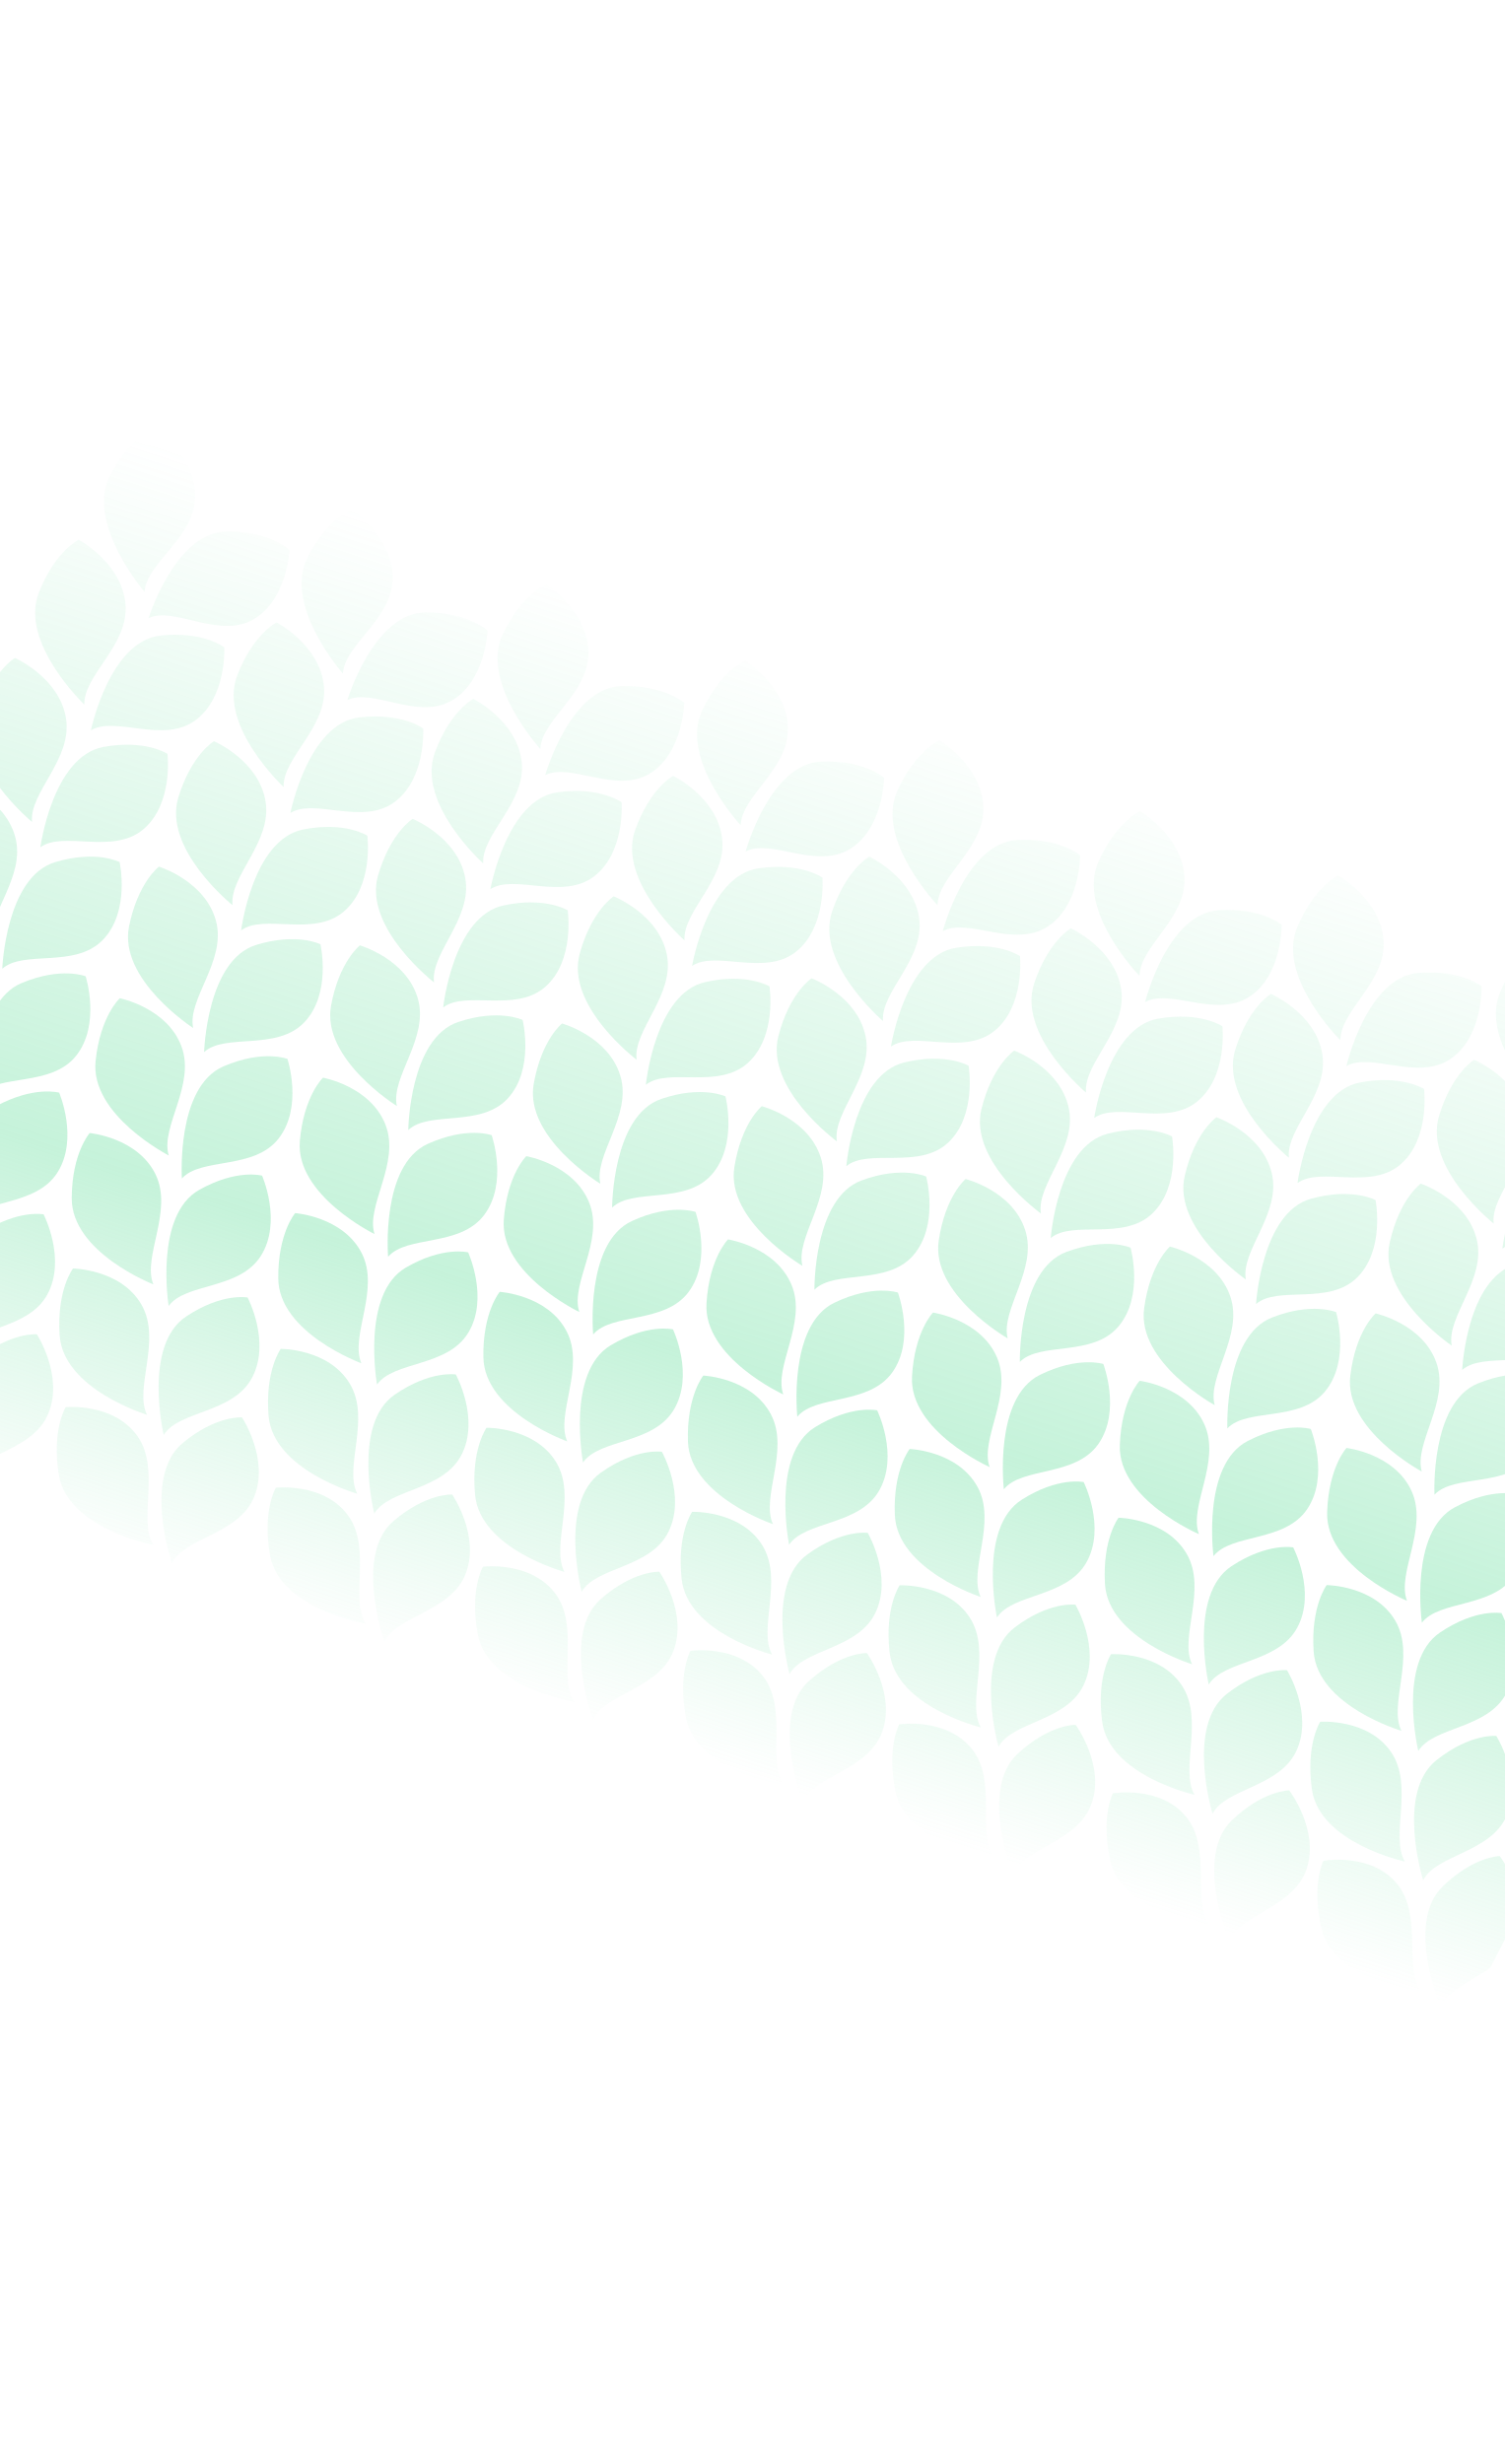
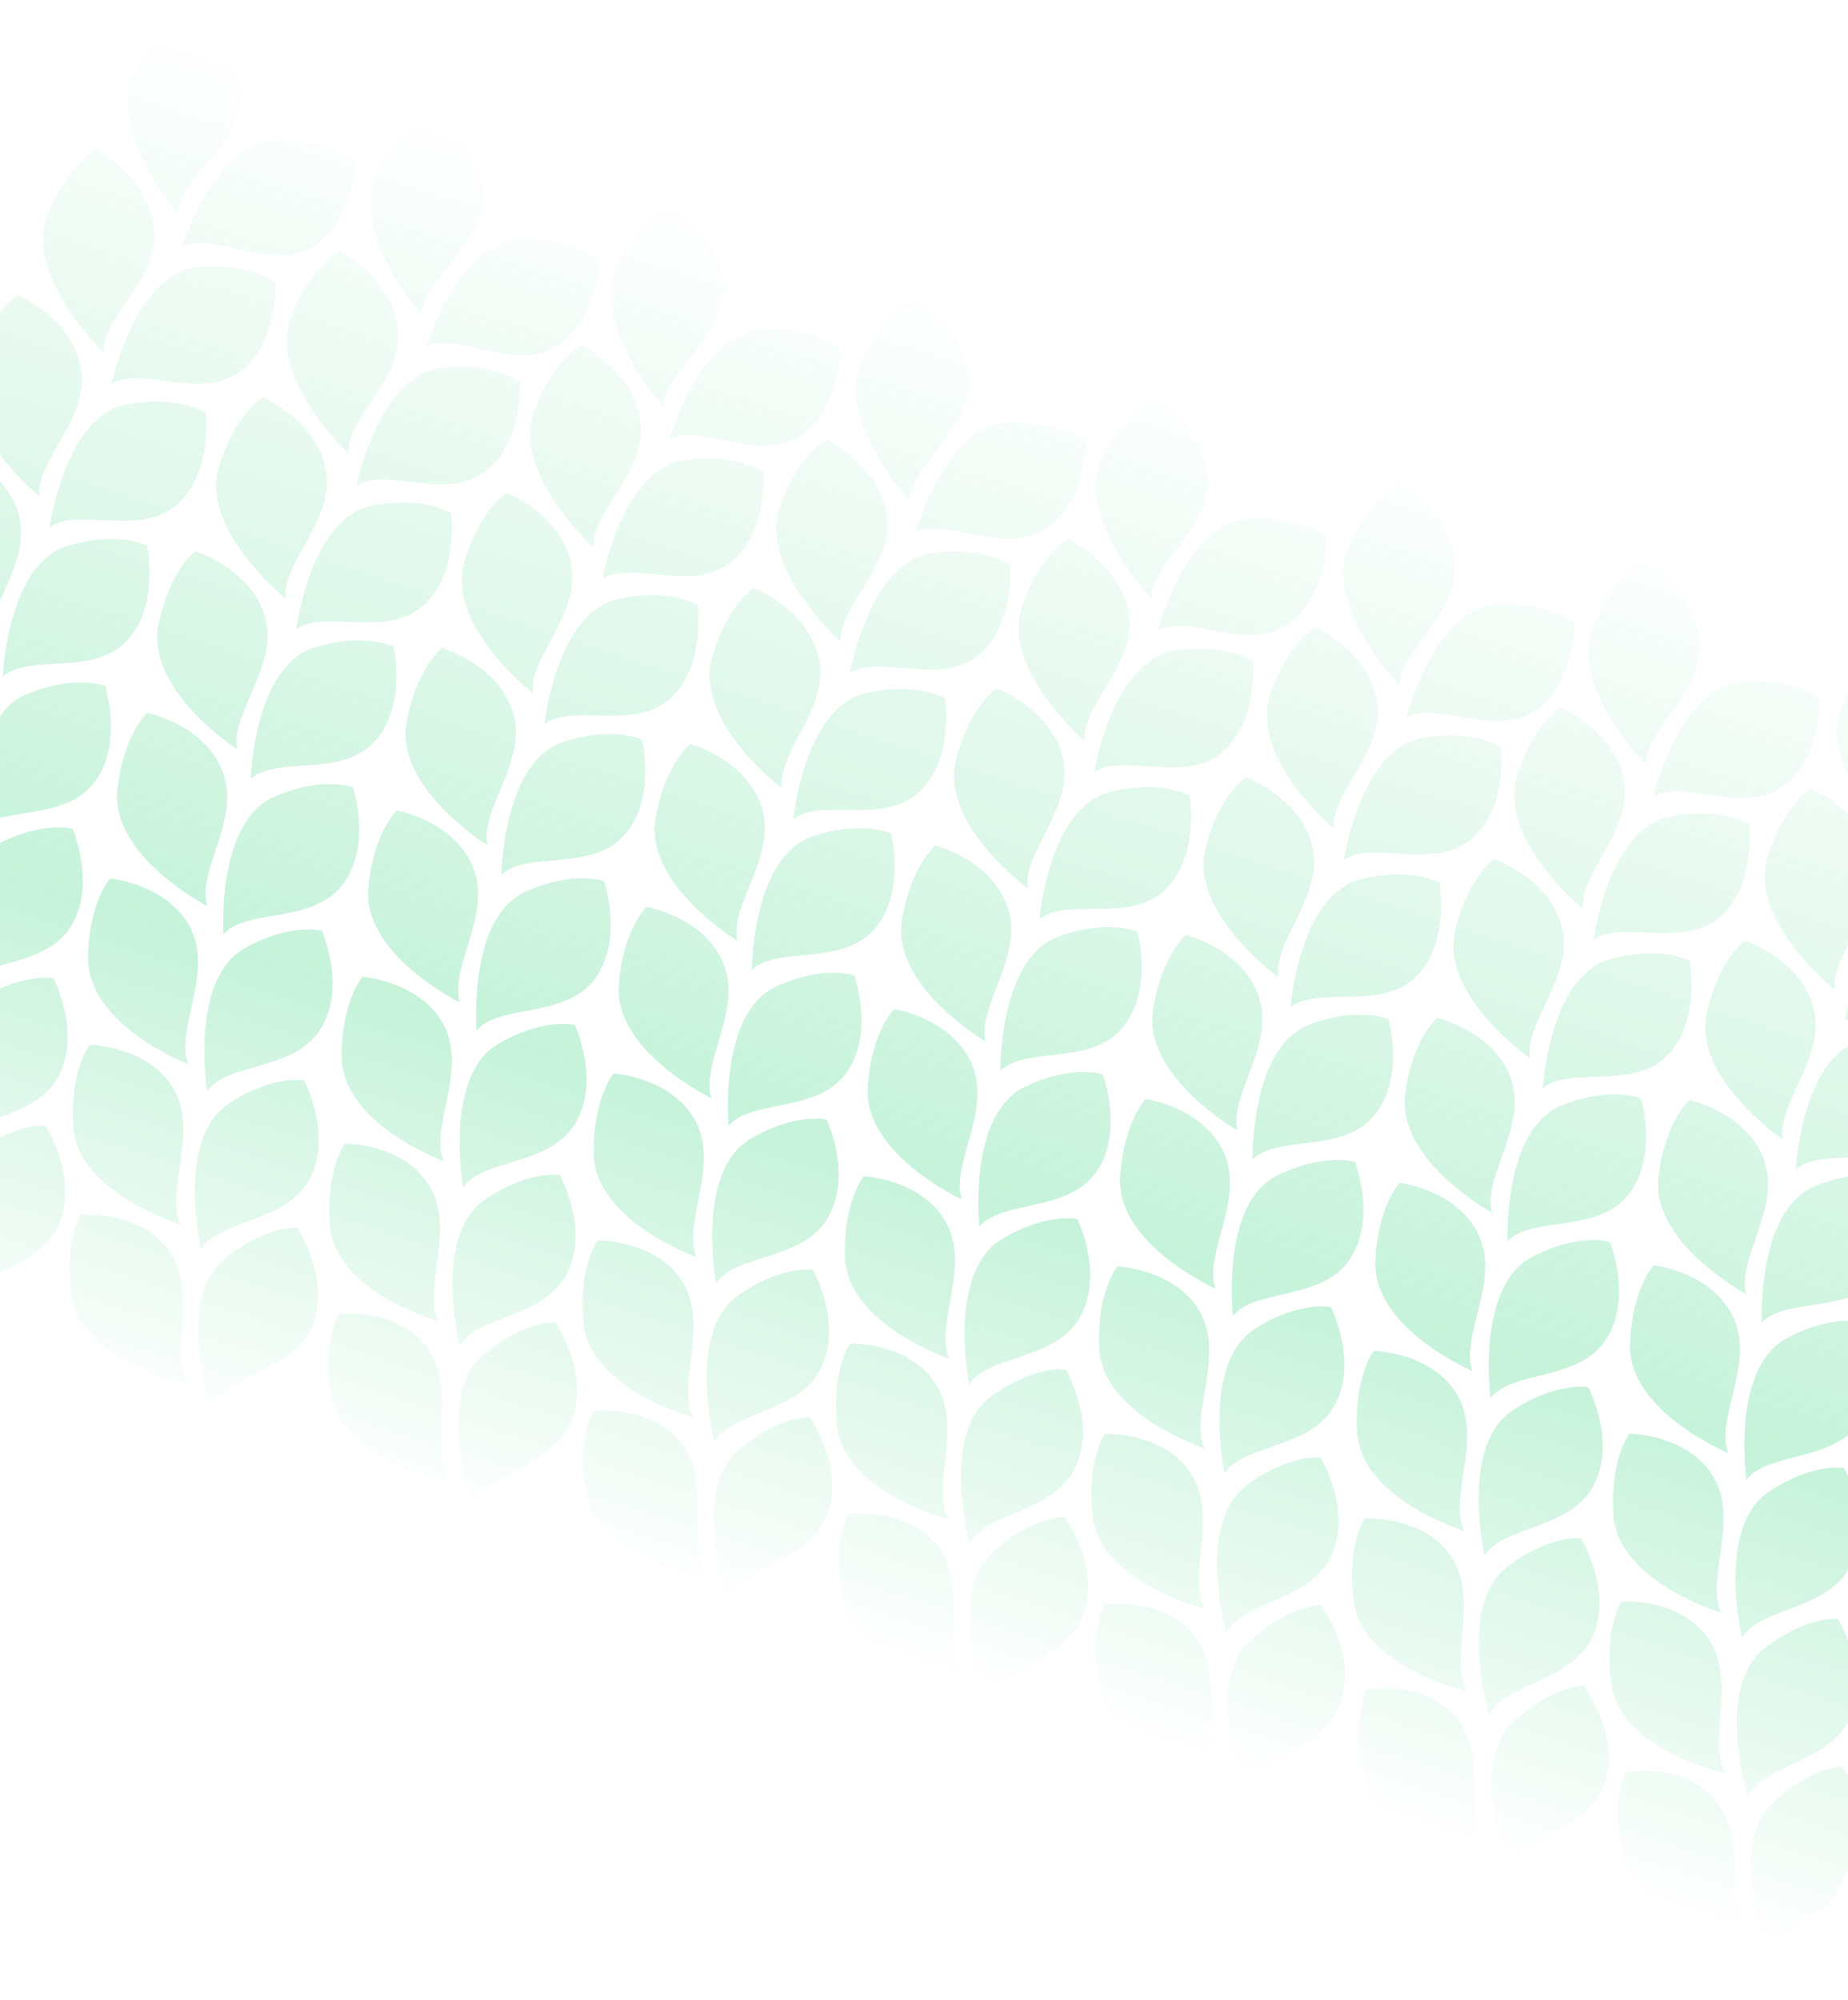
- <svg xmlns="http://www.w3.org/2000/svg" width="1440" height="2359" viewBox="0 0 1440 2359" fill="none">
+ <svg xmlns="http://www.w3.org/2000/svg" viewBox="0 400 1440 1559" fill="none">
  <mask id="mask0" mask-type="alpha" maskUnits="userSpaceOnUse" x="-305" y="203" width="2126" height="1953">
    <path d="M336.645 487.667C336.645 487.667 375.853 513.523 375.967 553.05C376.031 592.68 330.019 616.598 328.283 644.917C328.283 644.917 271.172 579.923 294.186 534.049C313.313 496.223 336.645 487.667 336.645 487.667Z" fill="#70E0A3" />
    <path d="M466.766 603.588C466.766 603.588 465.037 652.03 432.351 670.78C399.616 689.632 356.826 658.45 332.554 670.227C332.554 670.227 357.735 586.728 407.15 586.35C448.036 586.047 466.766 603.588 466.766 603.588Z" fill="#70E0A3" />
    <path d="M264.814 595.895C264.814 595.895 306.235 617.424 310.101 656.826C313.967 696.228 270.516 725.039 271.556 753.47C271.556 753.47 208.57 694.783 227.11 646.702C242.446 606.787 264.814 595.895 264.814 595.895Z" fill="#70E0A3" />
    <path d="M405.185 697.472C405.185 697.472 408.036 745.858 377.332 768.15C346.629 790.442 301.089 763.936 278.023 778.312C278.023 778.312 295.029 692.372 344.125 686.79C384.934 682.059 405.185 697.472 405.185 697.472Z" fill="#70E0A3" />
    <path d="M204.848 709.627C204.848 709.627 247.599 727.891 254.196 766.992C260.793 806.092 219.665 838.247 222.607 866.564C222.607 866.564 155.699 812.939 170.737 763.445C183.349 722.288 204.848 709.627 204.848 709.627Z" fill="#70E0A3" />
    <path d="M351.702 800.072C351.702 800.072 358.014 848.173 329.006 872.818C299.997 897.462 252.735 874.521 230.879 890.725C230.879 890.725 241.799 803.625 290.329 794.119C330.47 786.183 351.702 800.072 351.702 800.072Z" fill="#70E0A3" />
    <path d="M152.163 829.692C152.163 829.692 196.397 843.356 206.75 881.559C217.103 919.763 179.172 956.258 184.893 984.172C184.893 984.172 113.323 937.909 123.543 886.922C132.116 844.699 152.163 829.692 152.163 829.692Z" fill="#70E0A3" />
    <path d="M306.789 904.042C306.789 904.042 317.686 951.315 291.198 978.896C264.71 1006.48 215.621 988.848 195.412 1007.25C195.412 1007.25 197.906 919.247 245.191 904.671C284.377 892.597 306.789 904.042 306.789 904.042Z" fill="#70E0A3" />
    <path d="M114.704 955.694C114.704 955.694 159.934 964.748 173.703 1001.74C187.57 1038.78 153.228 1079.06 161.536 1106.21C161.536 1106.21 86.081 1067.48 91.53 1015.67C96.061 972.636 114.704 955.694 114.704 955.694Z" fill="#70E0A3" />
    <path d="M275.203 1013.8C275.203 1013.8 290.393 1059.83 266.671 1090.1C242.949 1120.36 192.521 1107.8 174.154 1128.25C174.154 1128.25 168.461 1040.38 214.063 1020.88C251.951 1004.61 275.203 1013.8 275.203 1013.8Z" fill="#70E0A3" />
    <path d="M85.857 1084.76C85.857 1084.76 131.596 1088.94 148.881 1124.26C166.118 1159.67 135.999 1203.44 146.845 1229.66C146.845 1229.66 68.284 1199.15 68.666 1146.87C68.959 1103.7 85.857 1084.76 85.857 1084.76Z" fill="#70E0A3" />
    <path d="M250.917 1125.53C250.917 1125.53 270.404 1169.79 249.741 1202.39C229.029 1235.09 177.699 1227.96 161.468 1250.36C161.468 1250.36 147.437 1163.44 190.82 1139.11C226.826 1118.83 250.917 1125.53 250.917 1125.53Z" fill="#70E0A3" />
    <path d="M69.871 1214.47C69.871 1214.47 115.773 1215 135.403 1249.02C155.131 1283.11 128.121 1329.1 140.725 1354.49C140.725 1354.49 60.284 1330.16 57.06 1277.96C54.332 1234.67 69.871 1214.47 69.871 1214.47Z" fill="#70E0A3" />
    <path d="M237.037 1242.21C237.037 1242.21 259.553 1284.79 241.27 1319.08C222.987 1353.38 171.347 1350.21 156.718 1373.87C156.718 1373.87 136.591 1288.11 178.137 1260.44C212.645 1237.41 237.037 1242.21 237.037 1242.21Z" fill="#70E0A3" />
    <path d="M62.887 1347.2C62.887 1347.2 108.567 1342.83 131.375 1374.61C154.183 1406.4 131.839 1455.22 146.789 1479.06C146.789 1479.06 64.602 1463.44 56.308 1411.8C49.387 1369.04 62.887 1347.2 62.887 1347.2Z" fill="#70E0A3" />
    <path d="M231.693 1357.01C231.693 1357.01 258.119 1397.1 243.288 1433.17C228.456 1469.24 176.791 1471.73 164.544 1496.84C164.544 1496.84 136.315 1413.58 174.958 1381.47C206.996 1354.88 231.693 1357.01 231.693 1357.01Z" fill="#70E0A3" />
    <path d="M148.12 409.345C148.12 409.345 187.035 435.555 186.855 475.179C186.676 514.803 140.373 538.303 138.393 566.617C138.393 566.617 81.822 501.017 105.321 455.411C124.692 417.59 148.12 409.345 148.12 409.345Z" fill="#70E0A3" />
    <path d="M277.164 526.478C277.164 526.478 274.996 574.808 242.068 593.295C209.14 611.782 166.547 580.193 142.227 591.815C142.227 591.815 168.138 508.588 217.647 508.779C258.629 508.787 277.164 526.478 277.164 526.478Z" fill="#70E0A3" />
    <path d="M75.318 516.78C75.318 516.78 116.542 538.716 120.116 578.215C123.689 617.714 79.947 646.107 80.744 674.532C80.744 674.532 18.297 615.239 37.275 567.271C52.805 527.463 75.318 516.78 75.318 516.78Z" fill="#70E0A3" />
    <path d="M214.757 619.777C214.757 619.777 217.218 668.207 186.321 690.135C155.424 712.062 110.081 685.148 87.016 699.267C87.016 699.267 104.752 613.601 153.895 608.431C194.654 604.06 214.757 619.777 214.757 619.777Z" fill="#70E0A3" />
    <path d="M14.283 629.923C14.283 629.923 56.838 648.594 63.191 687.69C69.494 726.887 27.979 758.57 30.677 786.882C30.677 786.882 -35.692 732.651 -20.216 683.269C-7.361 642.374 14.283 629.923 14.283 629.923Z" fill="#70E0A3" />
    <path d="M160.351 721.741C160.351 721.741 166.176 769.831 136.925 794.213C107.723 818.493 60.658 795.145 38.657 811.14C38.657 811.14 50.356 724.211 98.932 715.118C139.314 707.701 160.351 721.741 160.351 721.741Z" fill="#70E0A3" />
    <path d="M-39.374 749.452C-39.374 749.452 4.761 763.577 14.723 801.824C24.784 840.124 -13.438 876.201 -8.01 904.212C-8.01 904.212 -79.139 857.289 -68.48 806.414C-59.664 764.197 -39.374 749.452 -39.374 749.452Z" fill="#70E0A3" />
    <path d="M114.515 825.33C114.515 825.33 124.972 872.748 98.242 900.066C71.511 927.385 22.571 909.193 2.167 927.487C2.167 927.487 5.489 839.554 52.822 825.391C92.249 813.58 114.515 825.33 114.515 825.33Z" fill="#70E0A3" />
    <path d="M-78.049 874.913C-78.049 874.913 -32.919 884.428 -19.442 921.516C-6.014 958.705 -40.55 998.618 -32.535 1025.86C-32.535 1025.86 -107.596 986.315 -101.709 934.617C-96.886 891.749 -78.049 874.913 -78.049 874.913Z" fill="#70E0A3" />
    <path d="M82.004 934.713C82.004 934.713 96.755 980.885 72.79 1010.89C48.825 1040.89 -1.6 1027.81 -20.112 1048.05C-20.112 1048.05 -25.026 960.096 20.818 941.115C58.753 925.257 82.004 934.713 82.004 934.713Z" fill="#70E0A3" />
    <path d="M-108.113 1003.7C-108.113 1003.7 -62.328 1008.29 -45.433 1043.9C-28.538 1079.52 -58.997 1122.97 -48.444 1149.29C-48.444 1149.29 -126.758 1118.01 -125.888 1065.74C-125.059 1022.48 -108.113 1003.7 -108.113 1003.7Z" fill="#70E0A3" />
    <path d="M56.647 1046.1C56.647 1046.1 75.695 1090.51 54.74 1122.95C33.785 1155.38 -17.445 1147.8 -33.918 1169.93C-33.918 1169.93 -47.217 1082.77 -3.593 1058.96C32.605 1039.31 56.647 1046.1 56.647 1046.1Z" fill="#70E0A3" />
    <path d="M41.745 1162.61C41.745 1162.61 63.869 1205.49 45.247 1239.47C26.624 1273.44 -24.965 1269.91 -39.739 1293.37C-39.739 1293.37 -59.038 1207.42 -17.348 1180.22C17.401 1157.71 41.745 1162.61 41.745 1162.61Z" fill="#70E0A3" />
    <path d="M35.28 1277.44C35.28 1277.44 61.363 1317.73 46.094 1353.68C30.922 1389.69 -20.692 1391.57 -33.231 1416.51C-33.231 1416.51 -60.678 1332.91 -21.794 1301.32C10.584 1275.05 35.28 1277.44 35.28 1277.44Z" fill="#70E0A3" />
    <path d="M713.407 632.417C713.407 632.417 753.303 657.104 754.342 696.754C755.43 736.302 710.093 761.625 709.136 790.116C709.136 790.116 650.361 726.784 672.208 680.267C690.414 641.546 713.407 632.417 713.407 632.417Z" fill="#70E0A3" />
    <path d="M846.469 744.541C846.469 744.541 845.958 793.01 813.755 812.799C781.552 832.589 737.928 802.624 713.895 815.178C713.895 815.178 736.839 730.962 786.308 729.196C827.346 727.558 846.469 744.541 846.469 744.541Z" fill="#70E0A3" />
    <path d="M644.49 742.766C644.49 742.766 686.452 763.174 691.342 802.496C696.232 841.817 653.652 871.882 655.326 900.275C655.326 900.275 590.821 843.459 608.048 794.784C622.411 754.333 644.49 742.766 644.49 742.766Z" fill="#70E0A3" />
    <path d="M787.365 840.176C787.365 840.176 791.484 888.487 761.458 911.669C731.336 934.797 685.156 909.614 662.574 924.773C662.574 924.773 677.34 838.374 726.298 831.296C766.819 825.375 787.365 840.176 787.365 840.176Z" fill="#70E0A3" />
    <path d="M587.538 858.158C587.538 858.158 630.783 875.146 638.452 914.064C646.122 952.982 605.768 986.337 609.49 1014.57C609.49 1014.57 541.257 962.922 555.03 912.989C566.426 871.548 587.538 858.158 587.538 858.158Z" fill="#70E0A3" />
    <path d="M736.702 944.331C736.702 944.331 744.233 992.2 715.903 1017.73C687.572 1043.27 639.768 1021.7 618.348 1038.54C618.348 1038.54 626.979 951.078 675.174 940.227C715.125 931.154 736.702 944.331 736.702 944.331Z" fill="#70E0A3" />
    <path d="M538.111 979.889C538.111 979.889 582.643 992.17 593.972 1030.14C605.301 1068.1 568.436 1105.7 574.793 1133.32C574.793 1133.32 502.092 1089.14 510.949 1037.92C518.354 995.314 538.111 979.889 538.111 979.889Z" fill="#70E0A3" />
    <path d="M694.56 1049.7C694.56 1049.7 706.628 1096.58 680.965 1125.01C655.302 1153.43 605.719 1137.08 586.044 1156.16C586.044 1156.16 586.198 1068.16 633.101 1052.08C671.852 1038.86 694.56 1049.7 694.56 1049.7Z" fill="#70E0A3" />
    <path d="M503.863 1106.89C503.863 1106.89 549.245 1114.61 564.039 1151.26C578.834 1187.91 545.608 1229.19 554.647 1256.09C554.647 1256.09 478.257 1219.56 482.343 1167.51C485.705 1124.35 503.863 1106.89 503.863 1106.89Z" fill="#70E0A3" />
    <path d="M665.894 1160.3C665.894 1160.3 682.208 1205.78 659.359 1236.79C636.413 1267.74 585.687 1256.56 567.902 1277.58C567.902 1277.58 559.918 1189.87 604.941 1169.02C642.298 1151.81 665.894 1160.3 665.894 1160.3Z" fill="#70E0A3" />
    <path d="M478.423 1236.8C478.423 1236.8 524.217 1239.59 542.43 1274.51C560.644 1309.44 531.593 1354.05 543.074 1379.98C543.074 1379.98 463.771 1351.77 462.789 1299.51C462.06 1256.16 478.423 1236.8 478.423 1236.8Z" fill="#70E0A3" />
    <path d="M644.334 1272.74C644.334 1272.74 664.993 1316.37 645.106 1349.65C625.22 1382.93 573.883 1377.35 558.186 1400.17C558.186 1400.17 541.912 1313.56 584.667 1287.98C620.142 1266.77 644.334 1272.74 644.334 1272.74Z" fill="#70E0A3" />
    <path d="M465.798 1366.94C465.798 1366.94 511.608 1366.13 532.265 1399.56C552.824 1432.94 527.077 1479.89 540.365 1504.88C540.365 1504.88 459.377 1482.96 454.788 1430.78C450.89 1387.62 465.798 1366.94 465.798 1366.94Z" fill="#70E0A3" />
    <path d="M633.668 1389.91C633.668 1389.91 657.259 1431.79 639.899 1466.72C622.491 1501.5 570.844 1499.87 556.896 1523.91C556.896 1523.91 534.524 1438.72 575.296 1409.85C609.175 1385.83 633.668 1389.91 633.668 1389.91Z" fill="#70E0A3" />
    <path d="M462.37 1499.95C462.37 1499.95 507.812 1494.29 531.452 1525.37C555.092 1556.45 534.011 1605.97 549.548 1629.36C549.548 1629.36 466.961 1616.11 457.447 1564.69C449.453 1522.11 462.37 1499.95 462.37 1499.95Z" fill="#70E0A3" />
    <path d="M631.247 1504.77C631.247 1504.77 658.7 1544.01 644.744 1580.56C630.788 1617.11 579.408 1621.05 567.744 1646.48C567.744 1646.48 537.417 1564 575.186 1530.89C606.401 1503.47 631.247 1504.77 631.247 1504.77Z" fill="#70E0A3" />
    <path d="M523.006 559.51C523.006 559.51 562.608 584.551 563.403 624.196C564.198 663.84 518.523 688.589 517.322 717.075C517.322 717.075 459.087 653.137 481.419 606.888C499.867 568.43 523.006 559.51 523.006 559.51Z" fill="#70E0A3" />
    <path d="M655.088 672.899C655.088 672.899 654.089 721.357 621.839 740.734C589.443 760.159 546.113 729.84 521.985 742.084C521.985 742.084 545.804 658.092 595.174 656.788C636.112 655.868 655.088 672.899 655.088 672.899Z" fill="#70E0A3" />
    <path d="M453.118 669.066C453.118 669.066 494.883 689.882 499.432 729.144C503.982 768.406 461.062 798.155 462.59 826.597C462.59 826.597 398.623 769.175 416.288 720.612C430.992 680.478 453.118 669.066 453.118 669.066Z" fill="#70E0A3" />
    <path d="M595.109 768.053C595.109 768.053 598.837 816.407 568.472 839.272C538.157 862.036 492.173 836.446 469.495 851.294C469.495 851.294 485.041 765.065 533.996 758.503C574.613 752.892 595.109 768.053 595.109 768.053Z" fill="#70E0A3" />
    <path d="M395.047 783.971C395.047 783.971 438.095 801.366 445.375 840.327C452.654 879.288 412.01 912.226 415.489 940.452C415.489 940.452 347.747 888.043 361.909 838.325C373.839 797.049 395.047 783.971 395.047 783.971Z" fill="#70E0A3" />
    <path d="M543.523 871.569C543.523 871.569 550.615 919.584 522.091 944.754C493.567 969.923 445.96 947.952 424.297 964.521C424.297 964.521 433.707 877.234 482.046 866.849C522.044 858.189 543.523 871.569 543.523 871.569Z" fill="#70E0A3" />
    <path d="M344.551 905.112C344.551 905.112 388.984 917.854 400.02 955.918C411.056 993.982 373.804 1031.11 379.964 1058.88C379.964 1058.88 307.608 1013.99 316.952 962.776C324.697 920.484 344.551 905.112 344.551 905.112Z" fill="#70E0A3" />
    <path d="M500.36 976.503C500.36 976.503 511.989 1023.53 486.083 1051.69C460.08 1079.8 410.694 1063.04 390.873 1081.91C390.873 1081.91 391.905 993.879 438.903 978.37C477.75 965.466 500.36 976.503 500.36 976.503Z" fill="#70E0A3" />
    <path d="M309.233 1031.78C309.233 1031.78 354.564 1039.86 369.017 1076.71C383.518 1113.46 349.953 1154.42 358.553 1181.47C358.553 1181.47 282.507 1144.22 287.08 1092.18C290.93 1049.04 309.233 1031.78 309.233 1031.78Z" fill="#70E0A3" />
    <path d="M470.72 1086.82C470.72 1086.82 486.692 1132.51 463.454 1163.3C440.217 1194.09 389.639 1182.34 371.563 1203.21C371.563 1203.21 364.358 1115.41 409.624 1095.08C447.223 1078.13 470.72 1086.82 470.72 1086.82Z" fill="#70E0A3" />
    <path d="M282.575 1161.41C282.575 1161.41 328.367 1164.71 346.288 1199.73C364.159 1234.86 334.769 1279.15 345.957 1305.18C345.957 1305.18 266.804 1276.14 266.406 1223.95C266.018 1180.66 282.575 1161.41 282.575 1161.41Z" fill="#70E0A3" />
    <path d="M448.186 1198.99C448.186 1198.99 468.357 1242.86 448.326 1275.94C428.294 1309.01 376.862 1302.86 360.971 1325.57C360.971 1325.57 345.477 1238.88 388.425 1213.66C424.093 1192.81 448.186 1198.99 448.186 1198.99Z" fill="#70E0A3" />
    <path d="M268.781 1291.42C268.781 1291.42 314.639 1291.02 334.904 1324.75C355.219 1358.38 329.034 1404.96 342.029 1430.05C342.029 1430.05 261.191 1407.31 257.09 1355.14C253.679 1311.99 268.781 1291.42 268.781 1291.42Z" fill="#70E0A3" />
    <path d="M436.401 1315.92C436.401 1315.92 459.6 1358.11 441.901 1392.72C424.201 1427.34 372.557 1425.2 358.317 1449.08C358.317 1449.08 336.774 1363.7 377.837 1335.25C411.957 1311.74 436.401 1315.92 436.401 1315.92Z" fill="#70E0A3" />
    <path d="M264.038 1424.35C264.038 1424.35 309.527 1419.11 332.922 1450.44C356.317 1481.77 334.75 1531.02 350.092 1554.56C350.092 1554.56 267.655 1540.48 258.531 1489.03C251.024 1446.46 264.038 1424.35 264.038 1424.35Z" fill="#70E0A3" />
    <path d="M432.956 1430.87C432.956 1430.87 460.018 1470.41 445.77 1506.8C431.523 1543.19 380.048 1546.56 368.189 1571.88C368.189 1571.88 338.594 1489.16 376.606 1456.32C408.257 1429.26 432.956 1430.87 432.956 1430.87Z" fill="#70E0A3" />
    <path d="M1091.54 776.63C1091.54 776.63 1131.92 800.298 1133.99 839.868C1136.05 879.437 1091.24 905.954 1090.97 934.305C1090.97 934.305 1030.72 872.486 1051.5 825.38C1068.69 786.483 1091.54 776.63 1091.54 776.63Z" fill="#70E0A3" />
    <path d="M1227.1 885.36C1227.1 885.36 1227.71 933.801 1195.99 954.373C1164.27 974.945 1119.96 946.149 1096.36 959.33C1096.36 959.33 1117.36 874.557 1166.74 871.451C1207.58 868.934 1227.1 885.36 1227.1 885.36Z" fill="#70E0A3" />
    <path d="M1025.19 888.784C1025.19 888.784 1067.6 908.018 1073.42 947.205C1079.23 986.392 1037.33 1017.6 1039.73 1046.01C1039.73 1046.01 973.955 990.816 990.063 941.654C1003.55 900.978 1025.19 888.784 1025.19 888.784Z" fill="#70E0A3" />
    <path d="M1170.33 982.537C1170.33 982.537 1175.62 1030.72 1146.07 1054.68C1116.53 1078.65 1069.76 1054.69 1047.57 1070.32C1047.57 1070.32 1060.29 983.565 1109.01 975.196C1149.39 968.294 1170.33 982.537 1170.33 982.537Z" fill="#70E0A3" />
    <path d="M971.012 1005.83C971.012 1005.83 1014.55 1021.69 1023.15 1060.48C1031.7 1099.11 992.167 1133.56 996.523 1161.75C996.523 1161.75 927.211 1111.83 939.669 1061.56C950.19 1019.64 971.012 1005.83 971.012 1005.83Z" fill="#70E0A3" />
    <path d="M1122.09 1088.03C1122.09 1088.03 1130.7 1135.72 1103 1161.99C1075.3 1188.25 1027 1167.97 1005.97 1185.27C1005.97 1185.27 1012.6 1097.61 1060.46 1085.42C1100.27 1075.36 1122.09 1088.03 1122.09 1088.03Z" fill="#70E0A3" />
    <path d="M924.454 1128.76C924.454 1128.76 969.284 1139.91 981.491 1177.59C993.698 1215.27 957.756 1253.76 964.746 1281.34C964.746 1281.34 891.013 1239.04 898.75 1187.59C905.133 1144.81 924.454 1128.76 924.454 1128.76Z" fill="#70E0A3" />
    <path d="M1082.38 1194.48C1082.38 1194.48 1095.57 1241.08 1070.54 1270.24C1045.51 1299.39 995.676 1284.32 976.388 1303.88C976.388 1303.88 974.593 1215.83 1020.97 1198.56C1059.53 1184.21 1082.38 1194.48 1082.38 1194.48Z" fill="#70E0A3" />
    <path d="M893.224 1256.64C893.224 1256.64 938.806 1263.18 954.431 1299.39C970.055 1335.6 937.848 1377.82 947.474 1404.54C947.474 1404.54 870.343 1370.04 873.162 1317.81C875.551 1274.63 893.224 1256.64 893.224 1256.64Z" fill="#70E0A3" />
    <path d="M1056.3 1305.85C1056.3 1305.85 1073.64 1351 1051.52 1382.54C1029.4 1414.07 978.37 1404.27 961.071 1425.83C961.071 1425.83 951.039 1338.27 995.629 1316.28C1032.6 1298.09 1056.3 1305.85 1056.3 1305.85Z" fill="#70E0A3" />
    <path d="M870.899 1387.24C870.899 1387.24 916.747 1388.9 935.791 1423.38C954.737 1457.8 926.852 1503.31 938.871 1528.89C938.871 1528.89 858.925 1502.78 856.725 1450.49C854.924 1407.07 870.899 1387.24 870.899 1387.24Z" fill="#70E0A3" />
    <path d="M1037.51 1418.93C1037.51 1418.93 1059.15 1462.06 1040.14 1495.82C1021.12 1529.58 969.636 1525.34 954.473 1548.58C954.473 1548.58 936.151 1462.39 978.326 1435.72C1013.27 1413.57 1037.51 1418.93 1037.51 1418.93Z" fill="#70E0A3" />
    <path d="M861.294 1517.75C861.294 1517.75 907.061 1515.75 928.45 1548.69C949.84 1581.62 925.162 1629.16 938.987 1653.8C938.987 1653.8 857.503 1633.93 851.695 1581.98C846.823 1538.8 861.294 1517.75 861.294 1517.75Z" fill="#70E0A3" />
    <path d="M1029.57 1536.3C1029.57 1536.3 1054.14 1577.69 1037.61 1612.95C1021.08 1648.21 969.373 1647.97 956.008 1672.33C956.008 1672.33 931.733 1587.77 971.779 1557.86C1004.88 1532.89 1029.57 1536.3 1029.57 1536.3Z" fill="#70E0A3" />
    <path d="M860.886 1650.88C860.886 1650.88 906.188 1643.99 930.561 1674.57C954.983 1705.04 935.021 1755.05 951.095 1778.09C951.095 1778.09 868.304 1767.05 857.474 1715.81C848.553 1673.37 860.886 1650.88 860.886 1650.88Z" fill="#70E0A3" />
    <path d="M1029.78 1651.33C1029.78 1651.33 1058.16 1689.92 1045.04 1726.8C1031.91 1763.67 980.619 1768.95 969.635 1794.75C969.635 1794.75 937.355 1713 974.35 1678.96C1005.03 1650.59 1029.78 1651.33 1029.78 1651.33Z" fill="#70E0A3" />
    <path d="M899.552 708.784C899.552 708.784 939.743 732.86 941.416 772.472C943.088 812.084 898.139 838.135 897.571 866.583C897.571 866.583 837.867 804.158 859.033 757.266C876.606 718.325 899.552 708.784 899.552 708.784Z" fill="#70E0A3" />
    <path d="M1034.14 818.779C1034.14 818.779 1034.35 867.263 1002.44 887.471C970.53 907.678 926.512 878.528 902.673 891.447C902.673 891.447 924.449 806.845 973.824 804.254C1014.86 802.101 1034.14 818.779 1034.14 818.779Z" fill="#70E0A3" />
    <path d="M832.239 820.145C832.239 820.145 874.448 839.787 879.972 879.07C885.496 918.353 843.205 949.094 845.367 977.497C845.367 977.497 780.125 921.695 796.623 872.747C810.354 832.077 832.239 820.145 832.239 820.145Z" fill="#70E0A3" />
    <path d="M976.537 915.373C976.537 915.373 981.387 963.7 951.652 987.299C921.917 1010.9 875.344 986.531 853.004 1001.95C853.004 1001.95 866.504 915.371 915.271 907.415C955.6 900.872 976.537 915.373 976.537 915.373Z" fill="#70E0A3" />
    <path d="M776.988 936.603C776.988 936.603 820.43 952.926 828.636 991.753C836.842 1030.58 796.924 1064.56 801.183 1092.7C801.183 1092.7 732.215 1042.07 745.258 991.862C756.021 950.202 776.988 936.603 776.988 936.603Z" fill="#70E0A3" />
    <path d="M927.332 1020.33C927.332 1020.33 935.497 1068.16 907.604 1094.07C879.71 1119.97 831.512 1099.22 810.286 1116.42C810.286 1116.42 817.601 1028.88 865.702 1017.2C905.608 1007.46 927.332 1020.33 927.332 1020.33Z" fill="#70E0A3" />
    <path d="M729.311 1059.04C729.311 1059.04 774.042 1070.66 785.859 1108.38C797.773 1146.15 761.394 1184.28 768.238 1211.9C768.238 1211.9 694.898 1168.79 703.074 1117.45C709.845 1074.88 729.311 1059.04 729.311 1059.04Z" fill="#70E0A3" />
    <path d="M886.699 1126.4C886.699 1126.4 899.449 1173.15 874.174 1202.04C848.947 1230.83 799.166 1215.4 779.732 1234.74C779.732 1234.74 778.669 1146.72 825.282 1129.97C863.843 1115.87 886.699 1126.4 886.699 1126.4Z" fill="#70E0A3" />
    <path d="M697.011 1186.59C697.011 1186.59 742.493 1193.59 757.776 1230C773.059 1266.41 740.465 1308.16 749.894 1335.02C749.894 1335.02 673.06 1299.66 676.414 1247.6C679.046 1204.43 697.011 1186.59 697.011 1186.59Z" fill="#70E0A3" />
    <path d="M859.638 1237.49C859.638 1237.49 876.634 1282.84 854.175 1314.06C831.666 1345.38 780.886 1335.07 763.345 1356.36C763.345 1356.36 754.093 1268.73 798.827 1247.2C835.894 1229.32 859.638 1237.49 859.638 1237.49Z" fill="#70E0A3" />
    <path d="M673.323 1316.96C673.323 1316.96 719.218 1319.03 737.822 1353.65C756.524 1388.33 728.105 1433.42 740.025 1459.2C740.025 1459.2 660.375 1432.22 658.613 1380.05C657.299 1336.63 673.323 1316.96 673.323 1316.96Z" fill="#70E0A3" />
    <path d="M839.782 1350.24C839.782 1350.24 860.978 1393.51 841.675 1427.11C822.372 1460.72 770.886 1455.95 755.48 1478.94C755.48 1478.94 737.938 1392.66 780.306 1366.35C815.49 1344.72 839.782 1350.24 839.782 1350.24Z" fill="#70E0A3" />
    <path d="M662.645 1447.4C662.645 1447.4 708.459 1445.81 729.507 1478.94C750.555 1512.08 725.488 1559.4 739.167 1584.09C739.167 1584.09 657.832 1563.4 652.561 1511.36C648.03 1468.23 662.645 1447.4 662.645 1447.4Z" fill="#70E0A3" />
    <path d="M830.772 1467.54C830.772 1467.54 854.997 1509.13 838.076 1544.17C821.154 1579.21 769.552 1578.51 755.895 1602.72C755.895 1602.72 732.352 1517.91 772.688 1488.42C806.179 1463.92 830.772 1467.54 830.772 1467.54Z" fill="#70E0A3" />
    <path d="M661.02 1580.5C661.02 1580.5 706.369 1574.01 730.497 1604.85C754.528 1635.63 734.177 1685.42 750.055 1708.61C750.055 1708.61 667.316 1696.69 656.974 1645.47C648.493 1602.88 661.02 1580.5 661.02 1580.5Z" fill="#70E0A3" />
    <path d="M829.959 1582.65C829.959 1582.65 857.949 1621.54 844.528 1658.25C831.107 1694.97 779.772 1699.83 768.546 1725.37C768.546 1725.37 736.999 1643.38 774.235 1609.6C805.208 1581.65 829.959 1582.65 829.959 1582.65Z" fill="#70E0A3" />
    <path d="M1474.78 900.573C1474.78 900.573 1515.75 923.019 1518.79 962.609C1521.83 1002.2 1477.8 1029.92 1478.25 1058.28C1478.25 1058.28 1416.44 998.181 1436 950.534C1452.17 910.945 1474.78 900.573 1474.78 900.573Z" fill="#70E0A3" />
    <path d="M1411.35 1014.59C1411.35 1014.59 1454.2 1032.65 1461.09 1071.66C1467.93 1110.76 1426.85 1143.07 1430.03 1171.39C1430.03 1171.39 1362.93 1118.18 1377.68 1068.52C1390 1027.46 1411.35 1014.59 1411.35 1014.59Z" fill="#70E0A3" />
    <path d="M1558.74 1104.17C1558.74 1104.17 1565.3 1152.28 1536.39 1176.98C1507.57 1201.73 1460.11 1179.2 1438.36 1195.45C1438.36 1195.45 1448.79 1108.34 1497.22 1098.53C1537.46 1090.39 1558.74 1104.17 1558.74 1104.17Z" fill="#70E0A3" />
    <path d="M1360.23 1133.2C1360.23 1133.2 1404.12 1147.83 1413.74 1186.28C1423.36 1224.72 1384.65 1260.27 1389.84 1288.28C1389.84 1288.28 1319.2 1240.34 1330.49 1189.68C1339.84 1147.63 1360.23 1133.2 1360.23 1133.2Z" fill="#70E0A3" />
    <path d="M1513.33 1210.96C1513.33 1210.96 1523.25 1258.47 1496.18 1285.47C1469.11 1312.48 1420.37 1293.62 1399.87 1311.6C1399.87 1311.6 1404.12 1223.79 1451.79 1210.2C1491.16 1199.01 1513.33 1210.96 1513.33 1210.96Z" fill="#70E0A3" />
    <path d="M1316.98 1257.43C1316.98 1257.43 1362.06 1267.3 1375.19 1304.59C1388.33 1341.87 1353.45 1381.47 1361.18 1408.81C1361.18 1408.81 1286.41 1368.65 1292.78 1316.97C1298 1274.05 1316.98 1257.43 1316.98 1257.43Z" fill="#70E0A3" />
    <path d="M1476.49 1318.61C1476.49 1318.61 1490.85 1364.82 1466.59 1394.66C1442.34 1424.5 1392.16 1410.92 1373.36 1431C1373.36 1431 1369.17 1343.06 1415.11 1324.39C1453.29 1309.05 1476.49 1318.61 1476.49 1318.61Z" fill="#70E0A3" />
    <path d="M1289.11 1386.26C1289.11 1386.26 1334.84 1391.47 1351.3 1427.23C1367.85 1463.04 1336.81 1506.17 1347.07 1532.59C1347.07 1532.59 1269.1 1500.34 1270.6 1448.03C1271.92 1404.78 1289.11 1386.26 1289.11 1386.26Z" fill="#70E0A3" />
    <path d="M1453.32 1430.81C1453.32 1430.81 1471.88 1475.47 1450.54 1507.69C1429.19 1539.91 1378.07 1531.61 1361.3 1553.58C1361.3 1553.58 1349.03 1466.34 1392.89 1443.05C1429.38 1423.56 1453.32 1430.81 1453.32 1430.81Z" fill="#70E0A3" />
    <path d="M1270.14 1517.55C1270.14 1517.55 1316.05 1517.82 1335.87 1551.7C1355.79 1585.63 1329.03 1631.89 1341.73 1657.07C1341.73 1657.07 1261.19 1633.2 1257.67 1581.1C1254.8 1537.86 1270.14 1517.55 1270.14 1517.55Z" fill="#70E0A3" />
    <path d="M1437.51 1544.36C1437.51 1544.36 1460.22 1586.8 1442.13 1621.2C1424.04 1655.6 1372.35 1652.79 1357.87 1676.41C1357.87 1676.41 1337.3 1590.79 1378.7 1562.91C1413.02 1539.77 1437.51 1544.36 1437.51 1544.36Z" fill="#70E0A3" />
    <path d="M1263.95 1648.39C1263.95 1648.39 1309.62 1645.05 1331.79 1677.39C1353.97 1709.72 1330.55 1757.96 1345.06 1782.2C1345.06 1782.2 1263.18 1764.69 1255.96 1712.86C1250.06 1669.76 1263.95 1648.39 1263.95 1648.39Z" fill="#70E0A3" />
    <path d="M1432.54 1661.96C1432.54 1661.96 1458.09 1702.6 1442.58 1738.29C1427.06 1773.98 1375.35 1775.29 1362.52 1800.07C1362.52 1800.07 1336.05 1716.23 1375.32 1685.12C1407.85 1659.31 1432.54 1661.96 1432.54 1661.96Z" fill="#70E0A3" />
    <path d="M1267 1781.5C1267 1781.5 1312.06 1773.31 1337.17 1803.13C1362.28 1832.95 1343.78 1883.5 1360.44 1906.1C1360.44 1906.1 1277.34 1897.46 1265.24 1846.56C1255.35 1804.35 1267 1781.5 1267 1781.5Z" fill="#70E0A3" />
    <path d="M1435.82 1777C1435.82 1777 1465.13 1814.68 1453.03 1851.99C1440.92 1889.3 1389.77 1896.07 1379.42 1922.1C1379.42 1922.1 1345.04 1841.38 1381.11 1806.19C1411.07 1777.03 1435.82 1777 1435.82 1777Z" fill="#70E0A3" />
    <path d="M1281.16 838.147C1281.16 838.147 1321.94 861 1324.64 900.532C1327.33 940.063 1283.11 967.416 1283.27 995.88C1283.27 995.88 1222 935.171 1241.95 887.738C1258.5 848.364 1281.16 838.147 1281.16 838.147Z" fill="#70E0A3" />
    <path d="M1418.49 944.239C1418.49 944.239 1419.98 992.647 1388.55 1013.89C1357.12 1035.14 1312.41 1007.16 1289.01 1020.71C1289.01 1020.71 1308.59 935.543 1357.83 931.456C1398.68 928.167 1418.49 944.239 1418.49 944.239Z" fill="#70E0A3" />
    <path d="M1216.81 951.527C1216.81 951.527 1259.46 969.995 1265.96 1009.04C1272.46 1048.09 1231.14 1080.14 1233.98 1108.4C1233.98 1108.4 1167.32 1054.52 1182.6 1005.03C1195.21 964.134 1216.81 951.527 1216.81 951.527Z" fill="#70E0A3" />
    <path d="M1363.37 1042.58C1363.37 1042.58 1369.44 1090.68 1340.38 1115.17C1311.32 1139.66 1264.11 1116.61 1242.21 1132.66C1242.21 1132.66 1253.47 1045.62 1302 1036.37C1342.14 1028.69 1363.37 1042.58 1363.37 1042.58Z" fill="#70E0A3" />
    <path d="M1164.57 1069.65C1164.57 1069.65 1208.36 1084.74 1217.59 1123.23C1226.82 1161.72 1187.87 1197.01 1192.72 1224.95C1192.72 1224.95 1122.52 1176.35 1134.25 1125.81C1143.94 1083.82 1164.57 1069.65 1164.57 1069.65Z" fill="#70E0A3" />
    <path d="M1316.93 1148.94C1316.93 1148.94 1326.37 1196.44 1299.15 1223.23C1271.94 1250.02 1223.34 1230.61 1202.55 1248.43C1202.55 1248.43 1207.63 1160.69 1255.3 1147.61C1294.87 1136.78 1316.93 1148.94 1316.93 1148.94Z" fill="#70E0A3" />
    <path d="M1120.06 1193.44C1120.06 1193.44 1165.04 1203.77 1177.88 1241.16C1190.72 1278.54 1155.41 1317.77 1162.94 1345.26C1162.94 1345.26 1088.51 1304.39 1095.38 1252.71C1101.08 1209.81 1120.06 1193.44 1120.06 1193.44Z" fill="#70E0A3" />
    <path d="M1279.17 1256.2C1279.17 1256.2 1293.09 1302.56 1268.59 1332.14C1244.09 1361.72 1193.92 1347.62 1175.07 1367.54C1175.07 1367.54 1171.66 1279.52 1217.84 1261.37C1255.97 1246.39 1279.17 1256.2 1279.17 1256.2Z" fill="#70E0A3" />
    <path d="M1091.12 1321.94C1091.12 1321.94 1136.75 1327.6 1153.01 1363.52C1169.27 1399.43 1137.79 1442.19 1147.86 1468.75C1147.86 1468.75 1070.18 1435.64 1072.12 1383.44C1073.64 1340.3 1091.12 1321.94 1091.12 1321.94Z" fill="#70E0A3" />
    <path d="M1254.93 1368.08C1254.93 1368.08 1273.05 1412.88 1251.47 1444.84C1229.88 1476.8 1178.75 1467.98 1161.79 1489.85C1161.79 1489.85 1150.3 1402.52 1194.45 1379.64C1231.04 1360.72 1254.93 1368.08 1254.93 1368.08Z" fill="#70E0A3" />
    <path d="M1070.88 1453.05C1070.88 1453.05 1116.78 1453.83 1136.27 1487.91C1155.85 1522.04 1128.74 1567.98 1141.25 1593.31C1141.25 1593.31 1060.86 1568.63 1057.88 1516.43C1055.39 1473.14 1070.88 1453.05 1070.88 1453.05Z" fill="#70E0A3" />
    <path d="M1238.1 1481.45C1238.1 1481.45 1260.42 1524.19 1241.99 1558.27C1223.61 1592.51 1171.97 1589.08 1157.24 1612.7C1157.24 1612.7 1137.51 1526.89 1179.1 1499.38C1213.7 1476.66 1238.1 1481.45 1238.1 1481.45Z" fill="#70E0A3" />
    <path d="M1063.67 1583.71C1063.67 1583.71 1109.39 1580.79 1131.31 1613.37C1153.19 1645.8 1129.34 1693.92 1143.66 1718.32C1143.66 1718.32 1061.92 1699.99 1055.19 1648.17C1049.53 1605.08 1063.67 1583.71 1063.67 1583.71Z" fill="#70E0A3" />
    <path d="M1232.15 1599.02C1232.15 1599.02 1257.36 1639.86 1241.51 1675.5C1225.65 1711.13 1173.9 1711.76 1160.87 1736.44C1160.87 1736.44 1135.13 1652.36 1174.75 1621.56C1207.46 1596.13 1232.15 1599.02 1232.15 1599.02Z" fill="#70E0A3" />
    <path d="M1065.45 1716.89C1065.45 1716.89 1110.66 1709.17 1135.42 1739.19C1160.29 1769.27 1141.25 1819.65 1157.71 1842.39C1157.71 1842.39 1074.77 1832.94 1063.11 1781.89C1053.51 1739.59 1065.45 1716.89 1065.45 1716.89Z" fill="#70E0A3" />
    <path d="M1234.31 1714.09C1234.31 1714.09 1263.33 1752.13 1250.93 1789.28C1238.53 1826.43 1187.29 1832.63 1176.69 1858.65C1176.69 1858.65 1143.1 1777.59 1179.36 1742.76C1209.56 1713.87 1234.31 1714.09 1234.31 1714.09Z" fill="#70E0A3" />
  </mask>
  <g mask="url(#mask0)">
    <rect width="1891.07" height="2102.74" transform="matrix(0.862801 0.505544 -0.457716 0.889099 262.117 20.8716)" fill="url(#paint0_linear)" fill-opacity="0.4" />
  </g>
  <defs>
    <linearGradient id="paint0_linear" x1="847.71" y1="240.145" x2="1171.3" y2="1726.01" gradientUnits="userSpaceOnUse">
      <stop stop-color="#70E0A3" stop-opacity="0" />
      <stop offset="0.438" stop-color="#70E0A3" />
      <stop offset="0.677" stop-color="#70E0A3" stop-opacity="0" />
    </linearGradient>
  </defs>
</svg>
